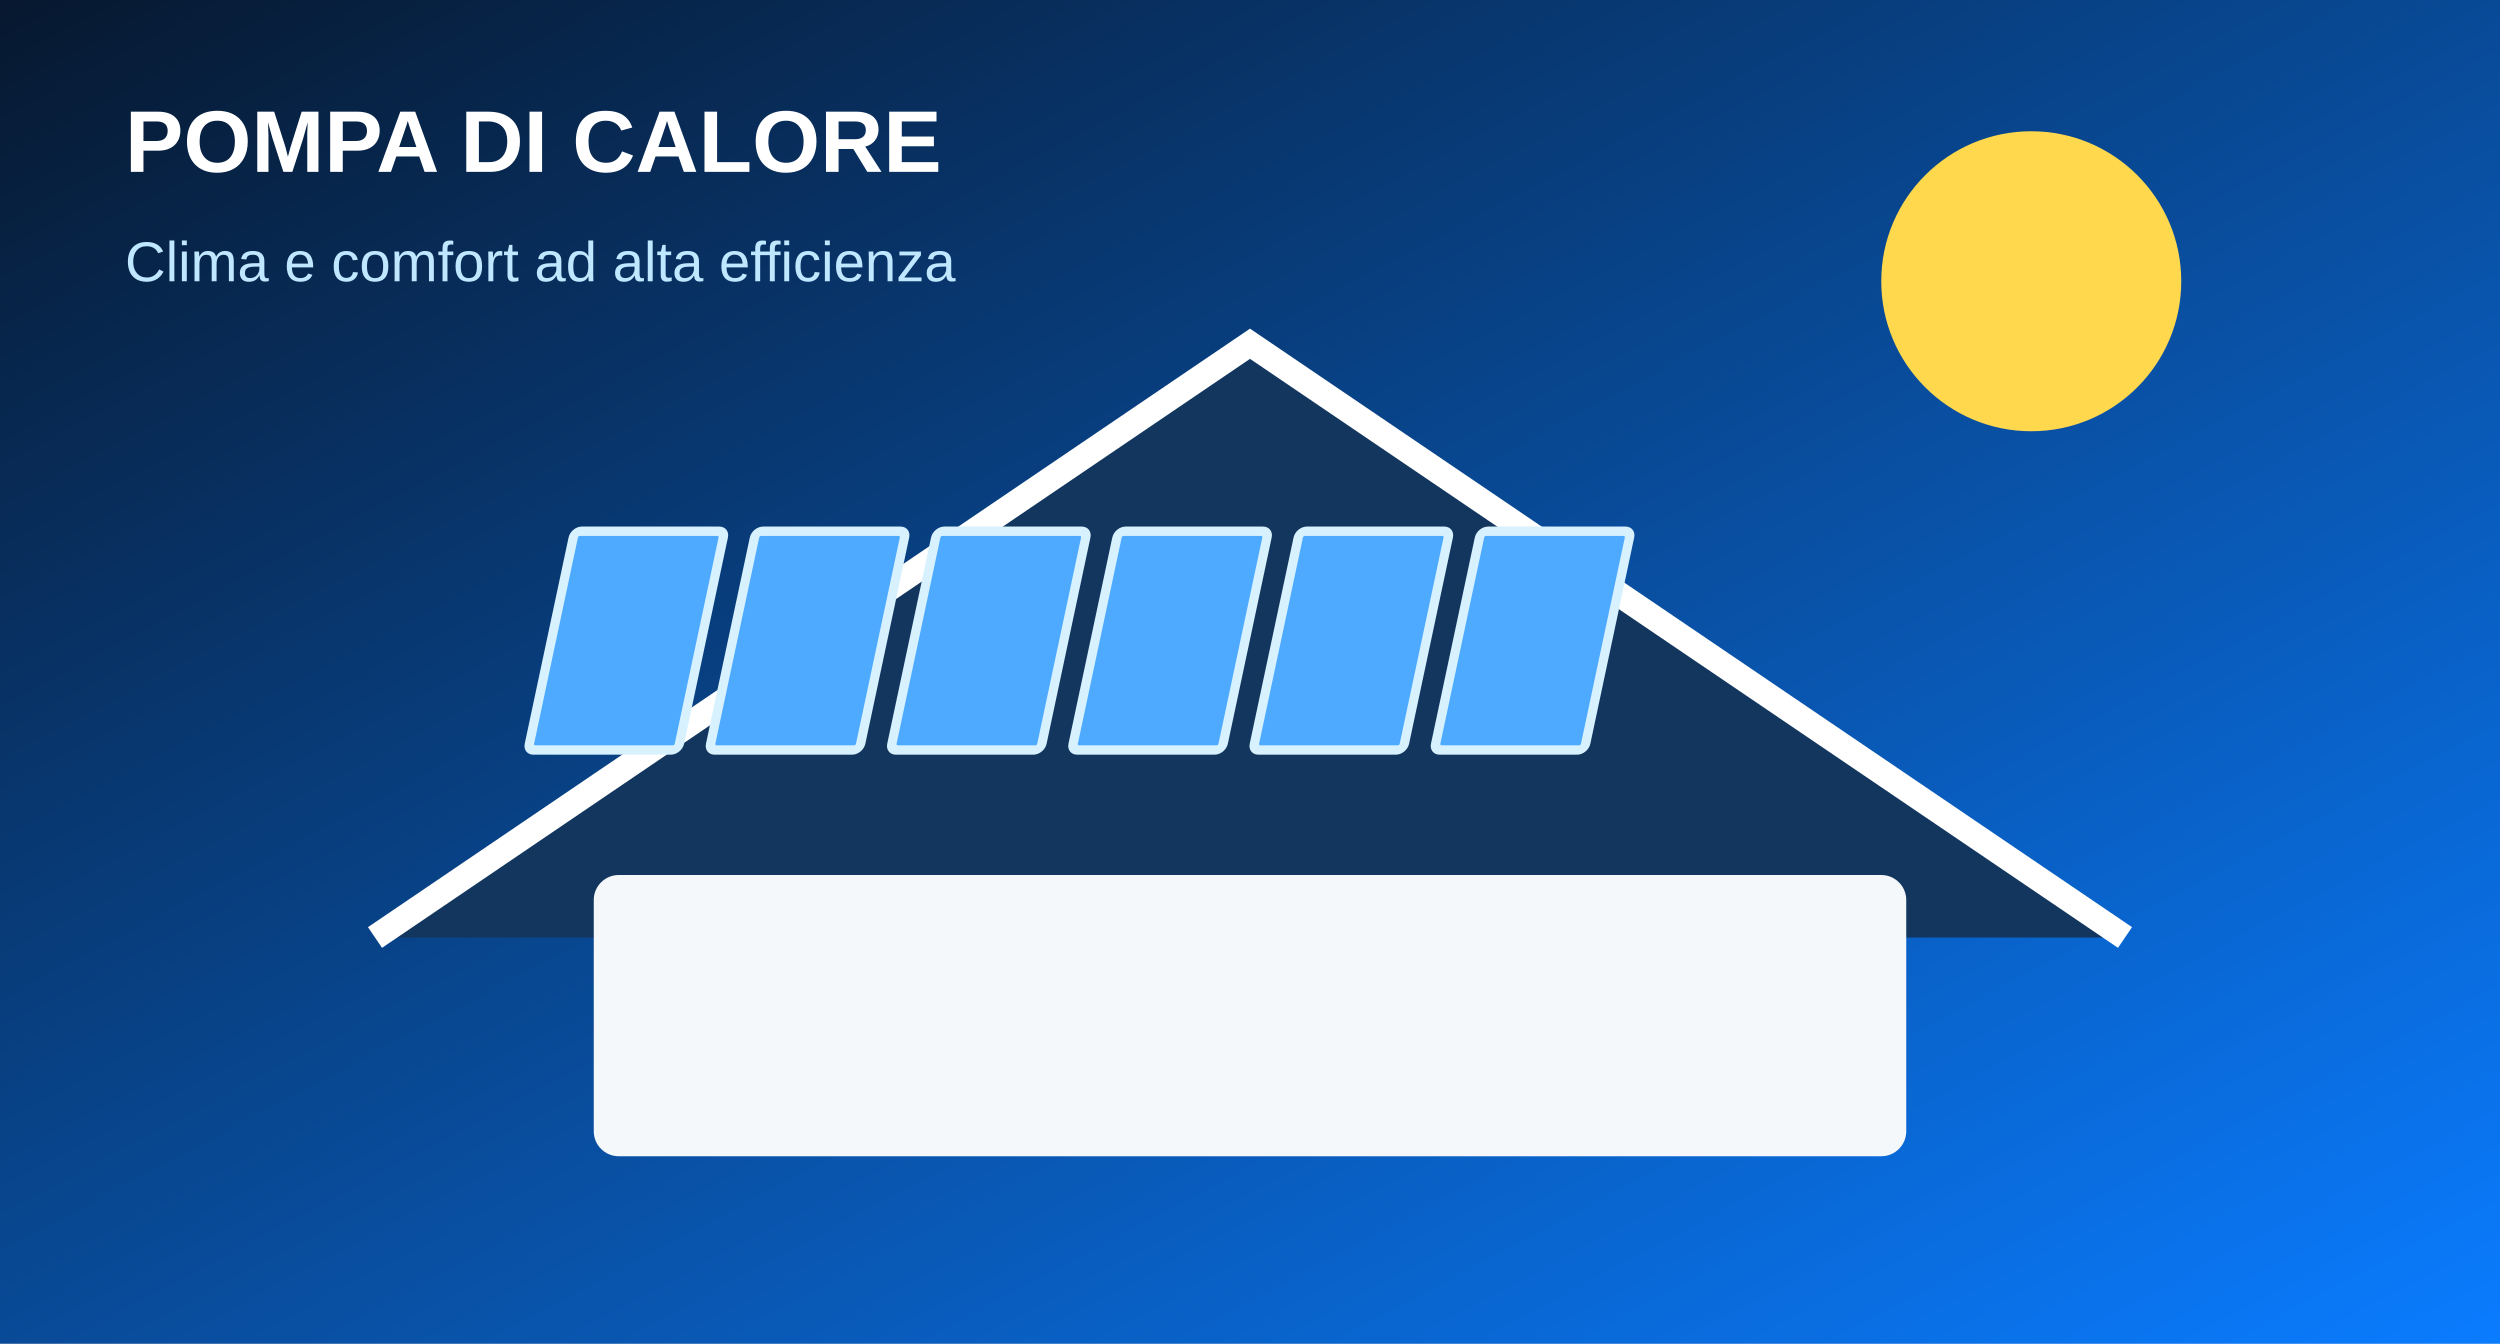
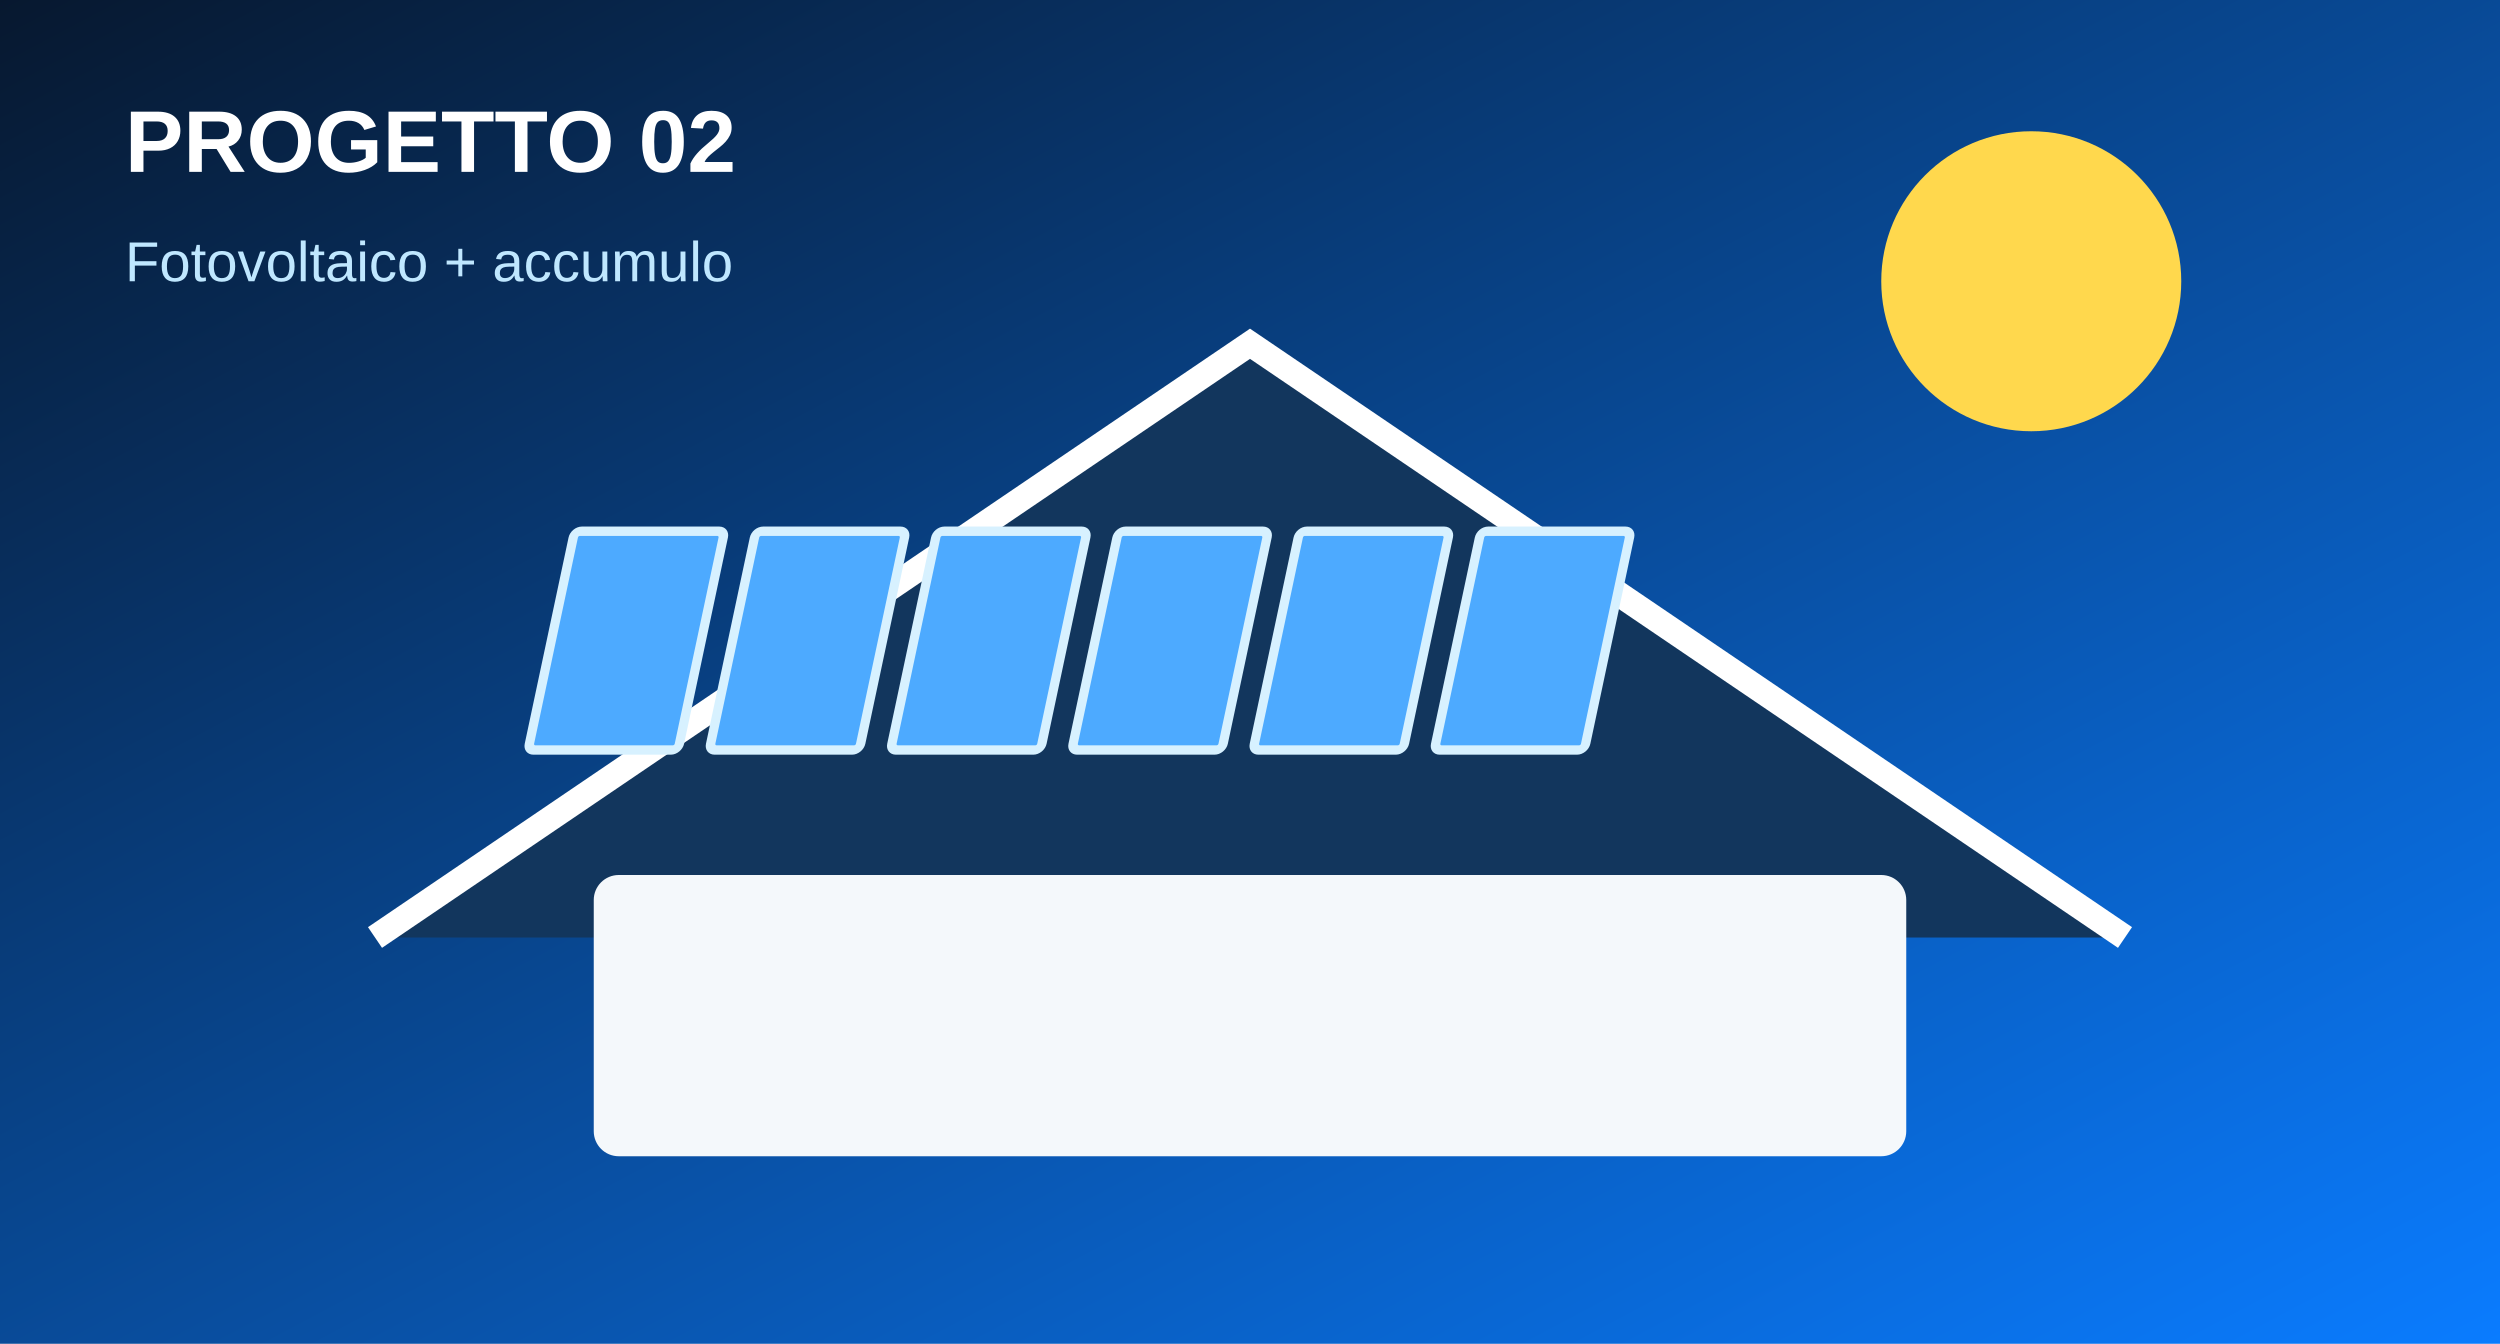
<svg xmlns="http://www.w3.org/2000/svg" viewBox="0 0 800 430">
  <defs>
    <linearGradient id="g" x1="0" y1="0" x2="1" y2="1">
      <stop stop-color="#07182f" />
      <stop offset="1" stop-color="#0a7cff" />
    </linearGradient>
  </defs>
  <rect width="800" height="430" fill="url(#g)" />
  <circle cx="650" cy="90" r="48" fill="#ffd84d" />
  <path d="M120 300L400 110 680 300" fill="#12365d" stroke="#fff" stroke-width="8" />
  <rect x="190" y="280" width="420" height="90" rx="8" fill="#f4f8fb" />
  <g fill="#4daaff" stroke="#d7f1ff" stroke-width="3">
    <rect x="220" y="170" width="48" height="70" rx="2" transform="skewX(-12)" />
    <rect x="278" y="170" width="48" height="70" rx="2" transform="skewX(-12)" />
    <rect x="336" y="170" width="48" height="70" rx="2" transform="skewX(-12)" />
    <rect x="394" y="170" width="48" height="70" rx="2" transform="skewX(-12)" />
    <rect x="452" y="170" width="48" height="70" rx="2" transform="skewX(-12)" />
    <rect x="510" y="170" width="48" height="70" rx="2" transform="skewX(-12)" />
  </g>
-   <text x="40" y="55" fill="#fff" font-size="28" font-family="Arial" font-weight="700">POMPA DI CALORE</text>
-   <text x="40" y="90" fill="#bfe7ff" font-size="18" font-family="Arial">Clima e comfort ad alta efficienza</text>
+   <text x="40" y="55" fill="#fff" font-size="28" font-family="Arial" font-weight="700">PROGETTO 02</text>
+   <text x="40" y="90" fill="#bfe7ff" font-size="18" font-family="Arial">Fotovoltaico + accumulo</text>
</svg>
